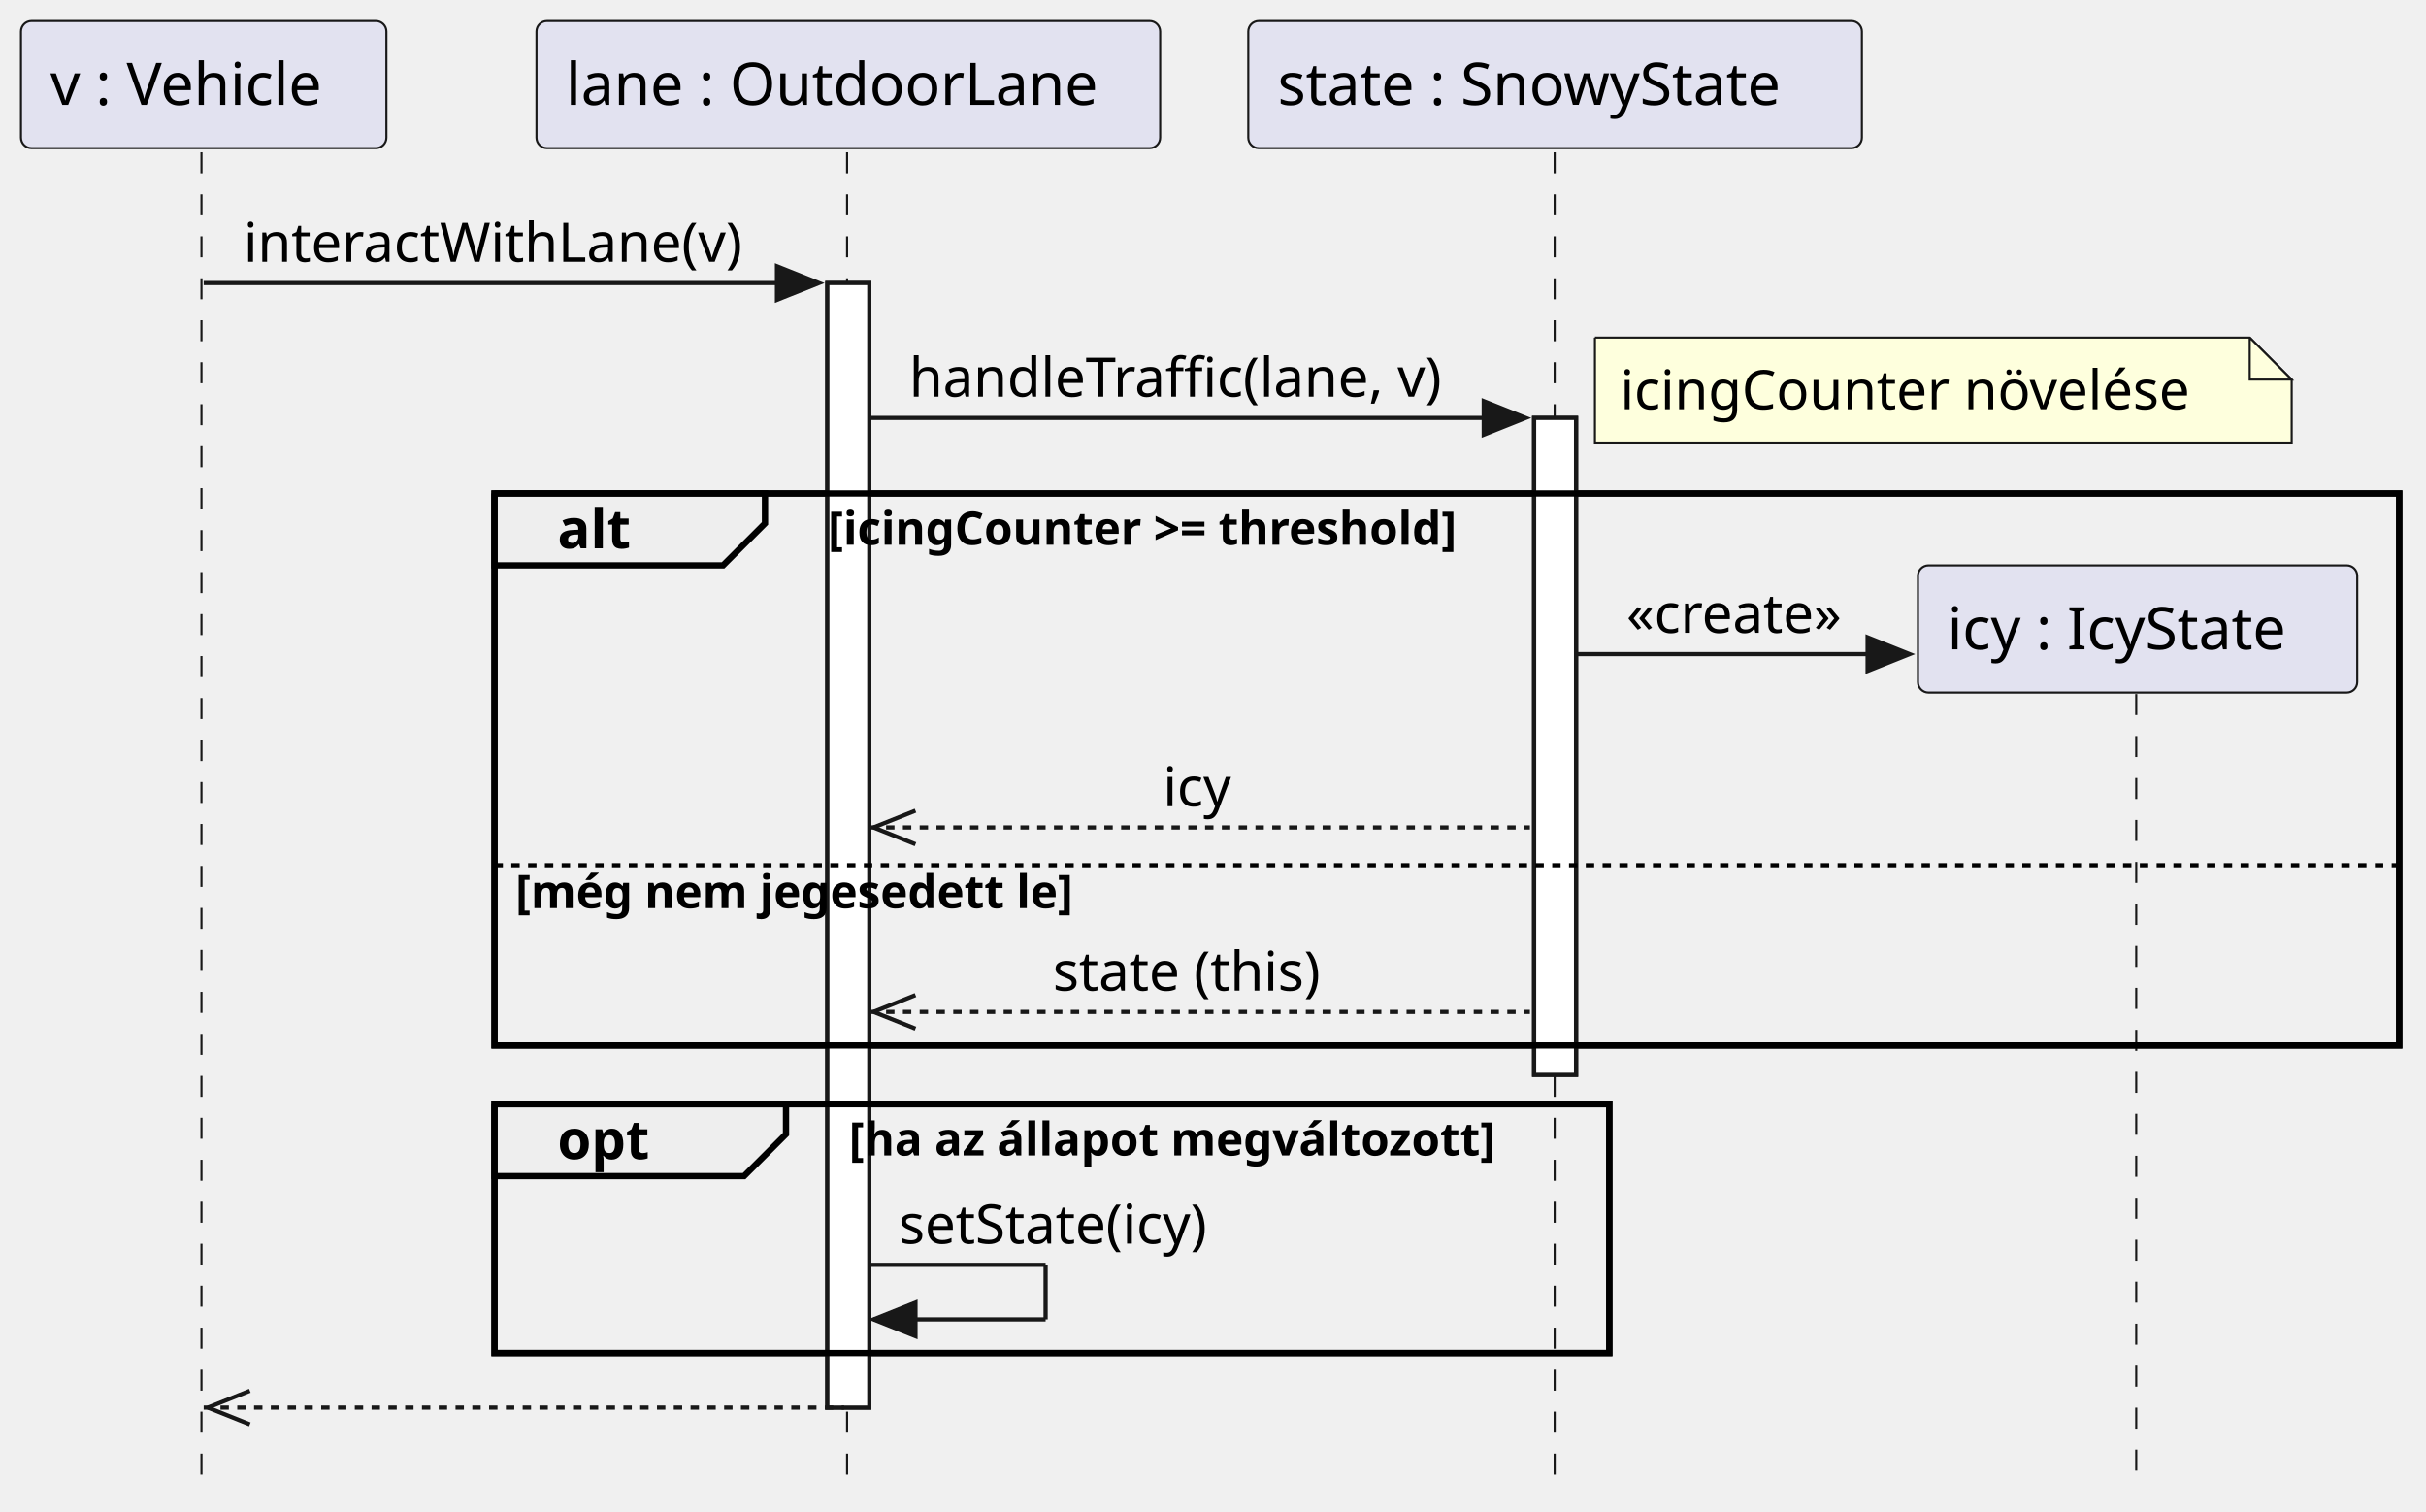
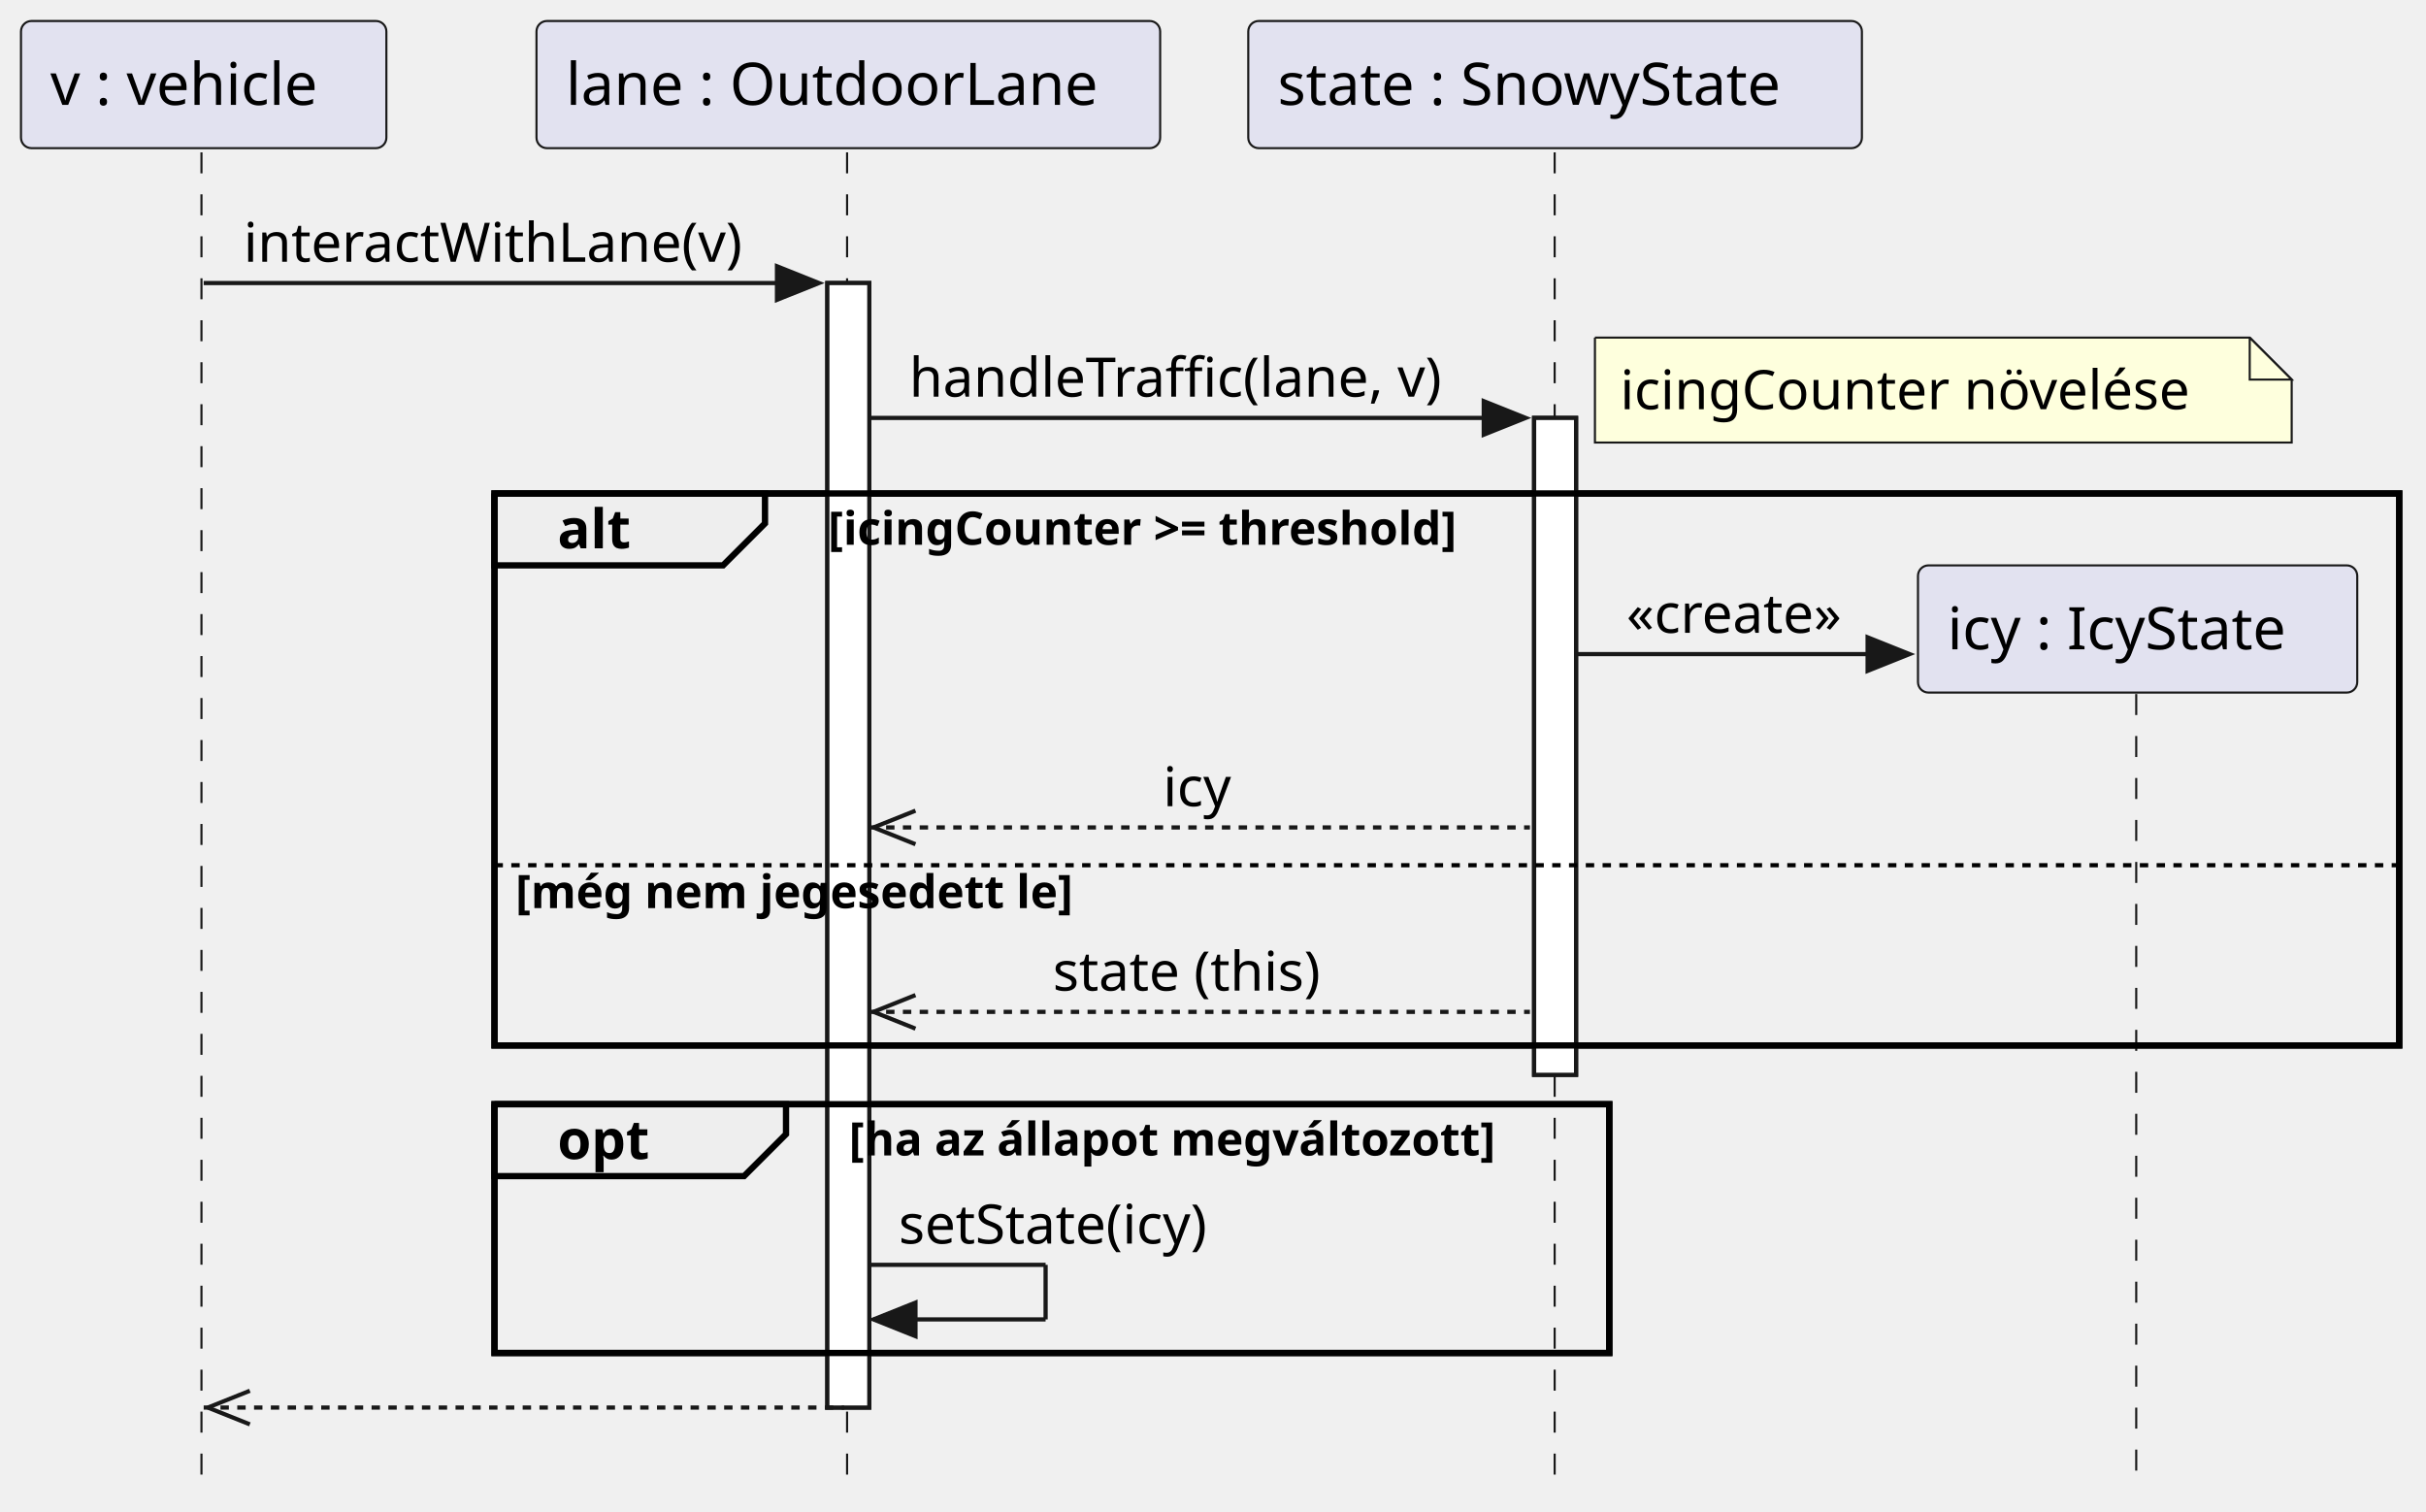
<svg xmlns="http://www.w3.org/2000/svg" contentStyleType="text/css" height="360px" preserveAspectRatio="none" style="width:578px;height:360px;background:#FFFFFF;" version="1.1" viewBox="0 0 578 360" width="578px" zoomAndPan="magnify">
  <defs />
  <g>
    <rect fill="#FFFFFF" height="267.898" style="stroke:#181818;stroke-width:1.0;" width="10" x="197.115" y="67.43" />
    <rect fill="#FFFFFF" height="156.5" style="stroke:#181818;stroke-width:1.0;" width="10" x="365.503" y="99.562" />
    <rect fill="none" height="131.5" style="stroke:#000000;stroke-width:1.5;" width="453.802" x="117.819" y="117.562" />
    <rect fill="none" height="59.266" style="stroke:#000000;stroke-width:1.5;" width="265.602" x="117.819" y="263.062" />
    <line style="stroke:#181818;stroke-width:0.5;stroke-dasharray:5.0,5.0;" x1="48" x2="48" y1="36.297" y2="353.328" />
    <line style="stroke:#181818;stroke-width:0.5;stroke-dasharray:5.0,5.0;" x1="201.819" x2="201.819" y1="36.297" y2="353.328" />
    <line style="stroke:#181818;stroke-width:0.5;stroke-dasharray:5.0,5.0;" x1="370.403" x2="370.403" y1="36.297" y2="353.328" />
    <line style="stroke:#181818;stroke-width:0.5;stroke-dasharray:5.0,5.0;" x1="508.962" x2="508.962" y1="165.344" y2="353.328" />
    <rect fill="#E2E2F0" height="30.297" rx="2.5" ry="2.5" style="stroke:#181818;stroke-width:0.5;" width="87.056" x="5" y="5" />
-     <text fill="#000000" font-family="sans-serif" font-size="14" lengthAdjust="spacing" textLength="73.056" x="12" y="24.995">v : Vehicle</text>
+     <text fill="#000000" font-family="sans-serif" font-size="14" lengthAdjust="spacing" textLength="73.056" x="12" y="24.995">v : vehicle</text>
    <rect fill="#E2E2F0" height="30.297" rx="2.5" ry="2.5" style="stroke:#181818;stroke-width:0.5;" width="148.593" x="127.819" y="5" />
    <text fill="#000000" font-family="sans-serif" font-size="14" lengthAdjust="spacing" textLength="134.593" x="134.819" y="24.995">lane : OutdoorLane</text>
    <rect fill="#E2E2F0" height="30.297" rx="2.5" ry="2.5" style="stroke:#181818;stroke-width:0.5;" width="146.2" x="297.403" y="5" />
    <text fill="#000000" font-family="sans-serif" font-size="14" lengthAdjust="spacing" textLength="132.2" x="304.403" y="24.995">state : SnowyState</text>
    <rect fill="#FFFFFF" height="267.898" style="stroke:#181818;stroke-width:1.0;" width="10" x="197.115" y="67.43" />
    <rect fill="#FFFFFF" height="156.5" style="stroke:#181818;stroke-width:1.0;" width="10" x="365.503" y="99.562" />
    <polygon fill="#181818" points="185.115,63.43,195.115,67.43,185.115,71.43" style="stroke:#181818;stroke-width:1.0;" />
    <line style="stroke:#181818;stroke-width:1.0;" x1="48.528" x2="191.115" y1="67.43" y2="67.43" />
    <text fill="#000000" font-family="sans-serif" font-size="13" lengthAdjust="spacing" textLength="129.587" x="58.028" y="62.364">interactWithLane(v)</text>
    <polygon fill="#181818" points="353.503,95.562,363.503,99.562,353.503,103.562" style="stroke:#181818;stroke-width:1.0;" />
    <line style="stroke:#181818;stroke-width:1.0;" x1="207.115" x2="359.503" y1="99.562" y2="99.562" />
    <text fill="#000000" font-family="sans-serif" font-size="13" lengthAdjust="spacing" textLength="139.388" x="216.615" y="94.497">handleTraffic(lane, v)</text>
    <path d="M380,80.43 L380,105.43 L546,105.43 L546,90.43 L536,80.43 L380,80.43 " fill="#FEFFDD" style="stroke:#181818;stroke-width:0.5;" />
    <path d="M536,80.43 L536,90.43 L546,90.43 L536,80.43 " fill="#FEFFDD" style="stroke:#181818;stroke-width:0.5;" />
    <text fill="#000000" font-family="sans-serif" font-size="13" lengthAdjust="spacing" textLength="145.209" x="386" y="97.497">icingCounter növelése</text>
    <path d="M117.819,117.562 L182.262,117.562 L182.262,124.695 L172.262,134.695 L117.819,134.695 L117.819,117.562 " fill="#EEEEEE" style="stroke:#000000;stroke-width:1.5;" />
    <rect fill="none" height="131.5" style="stroke:#000000;stroke-width:1.5;" width="453.802" x="117.819" y="117.562" />
    <text fill="#000000" font-family="sans-serif" font-size="13" font-weight="bold" lengthAdjust="spacing" textLength="19.443" x="132.819" y="130.629">alt</text>
    <text fill="#000000" font-family="sans-serif" font-size="11" font-weight="bold" lengthAdjust="spacing" textLength="174.904" x="197.262" y="129.773">[icingCounter &gt;= threshold]</text>
    <polygon fill="#181818" points="444.962,151.828,454.962,155.828,444.962,159.828" style="stroke:#181818;stroke-width:1.0;" />
    <line style="stroke:#181818;stroke-width:1.0;" x1="375.503" x2="450.962" y1="155.828" y2="155.828" />
    <text fill="#000000" font-family="sans-serif" font-size="13" lengthAdjust="spacing" textLength="57.459" x="387.503" y="150.762">«create»</text>
    <rect fill="#E2E2F0" height="30.297" rx="2.5" ry="2.5" style="stroke:#181818;stroke-width:0.5;" width="104.658" x="456.962" y="134.695" />
    <text fill="#000000" font-family="sans-serif" font-size="14" lengthAdjust="spacing" textLength="90.658" x="463.962" y="154.69">icy : IcyState</text>
    <line style="stroke:#181818;stroke-width:1.0;" x1="208.115" x2="218.115" y1="197.125" y2="193.125" />
    <line style="stroke:#181818;stroke-width:1.0;" x1="208.115" x2="218.115" y1="197.125" y2="201.125" />
    <line style="stroke:#181818;stroke-width:1.0;stroke-dasharray:2.0,2.0;" x1="207.115" x2="364.503" y1="197.125" y2="197.125" />
    <text fill="#000000" font-family="sans-serif" font-size="13" lengthAdjust="spacing" textLength="18.453" x="277.083" y="192.059">icy</text>
    <line style="stroke:#000000;stroke-width:1.0;stroke-dasharray:2.0,2.0;" x1="117.819" x2="571.621" y1="206.125" y2="206.125" />
    <text fill="#000000" font-family="sans-serif" font-size="11" font-weight="bold" lengthAdjust="spacing" textLength="152.749" x="122.819" y="216.335">[még nem jegesedett le]</text>
    <line style="stroke:#181818;stroke-width:1.0;" x1="208.115" x2="218.115" y1="241.062" y2="237.062" />
    <line style="stroke:#181818;stroke-width:1.0;" x1="208.115" x2="218.115" y1="241.062" y2="245.062" />
    <line style="stroke:#181818;stroke-width:1.0;stroke-dasharray:2.0,2.0;" x1="207.115" x2="364.503" y1="241.062" y2="241.062" />
    <text fill="#000000" font-family="sans-serif" font-size="13" lengthAdjust="spacing" textLength="70.929" x="250.845" y="235.997">state (this)</text>
    <path d="M117.819,263.062 L187.27,263.062 L187.27,270.195 L177.27,280.195 L117.819,280.195 L117.819,263.062 " fill="#EEEEEE" style="stroke:#000000;stroke-width:1.5;" />
    <rect fill="none" height="59.266" style="stroke:#000000;stroke-width:1.5;" width="265.602" x="117.819" y="263.062" />
    <text fill="#000000" font-family="sans-serif" font-size="13" font-weight="bold" lengthAdjust="spacing" textLength="24.451" x="132.819" y="276.129">opt</text>
    <text fill="#000000" font-family="sans-serif" font-size="11" font-weight="bold" lengthAdjust="spacing" textLength="176.15" x="202.27" y="275.273">[ha az állapot megváltozott]</text>
    <line style="stroke:#181818;stroke-width:1.0;" x1="207.115" x2="249.115" y1="301.328" y2="301.328" />
    <line style="stroke:#181818;stroke-width:1.0;" x1="249.115" x2="249.115" y1="301.328" y2="314.328" />
    <line style="stroke:#181818;stroke-width:1.0;" x1="208.115" x2="249.115" y1="314.328" y2="314.328" />
    <polygon fill="#181818" points="218.115,310.328,208.115,314.328,218.115,318.328" style="stroke:#181818;stroke-width:1.0;" />
    <text fill="#000000" font-family="sans-serif" font-size="13" lengthAdjust="spacing" textLength="82.875" x="214.115" y="296.262">setState(icy)</text>
    <line style="stroke:#181818;stroke-width:1.0;" x1="49.528" x2="59.528" y1="335.328" y2="331.328" />
    <line style="stroke:#181818;stroke-width:1.0;" x1="49.528" x2="59.528" y1="335.328" y2="339.328" />
    <line style="stroke:#181818;stroke-width:1.0;stroke-dasharray:2.0,2.0;" x1="48.528" x2="201.115" y1="335.328" y2="335.328" />
  </g>
</svg>
